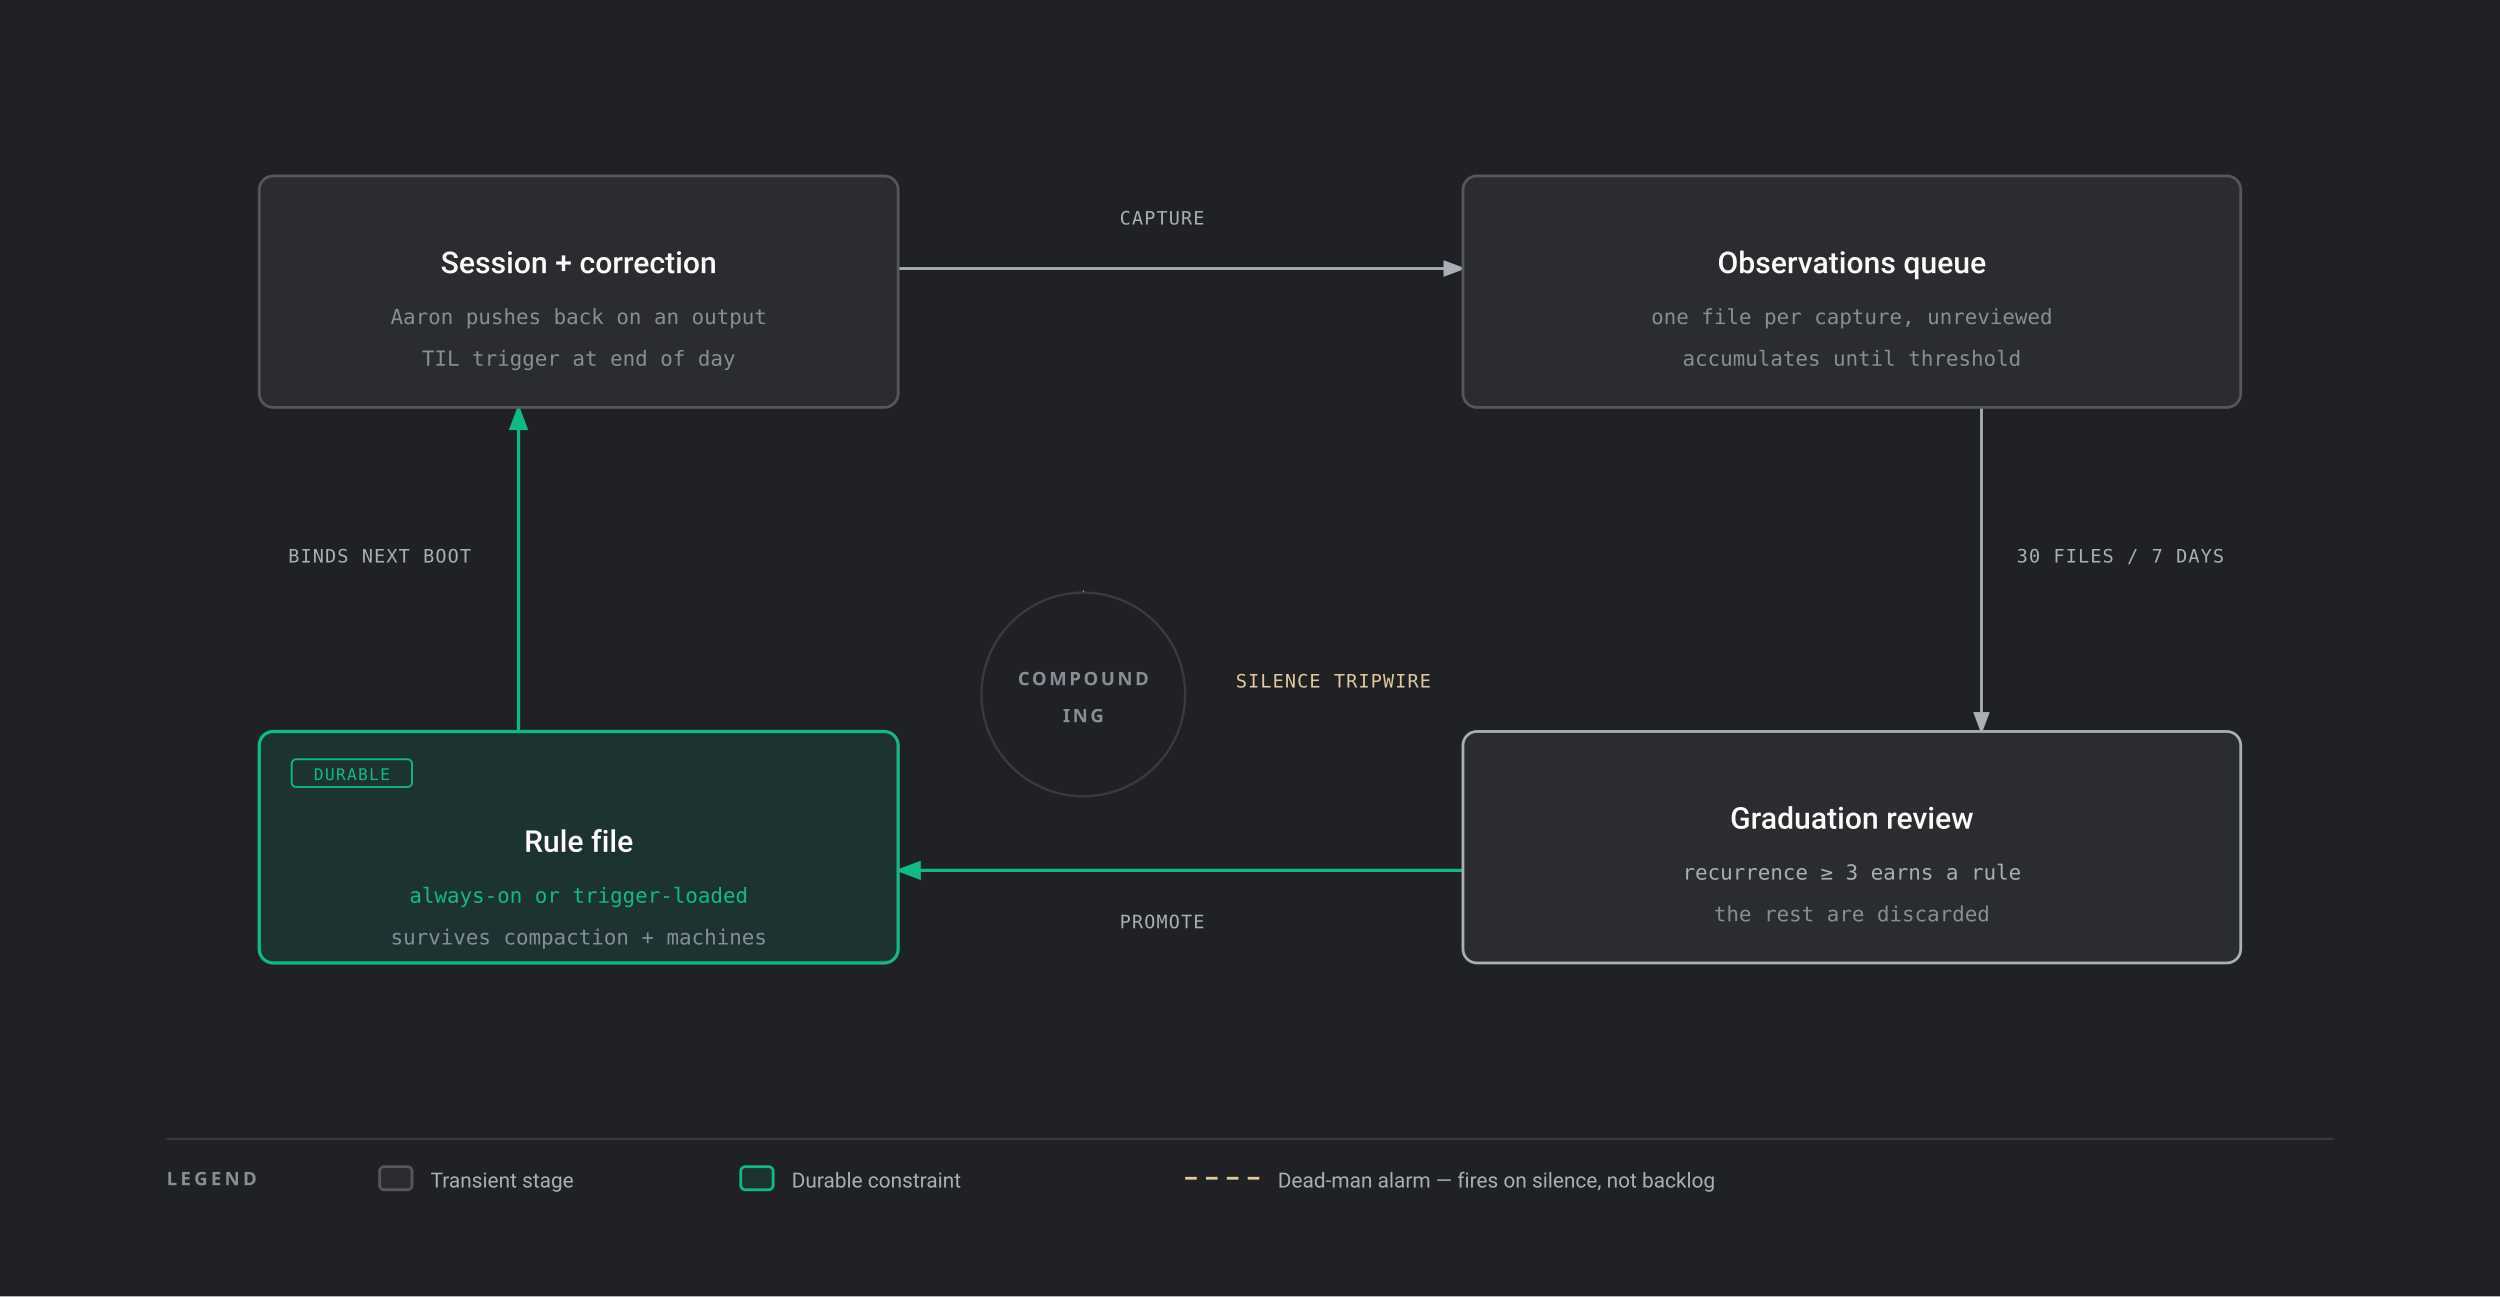
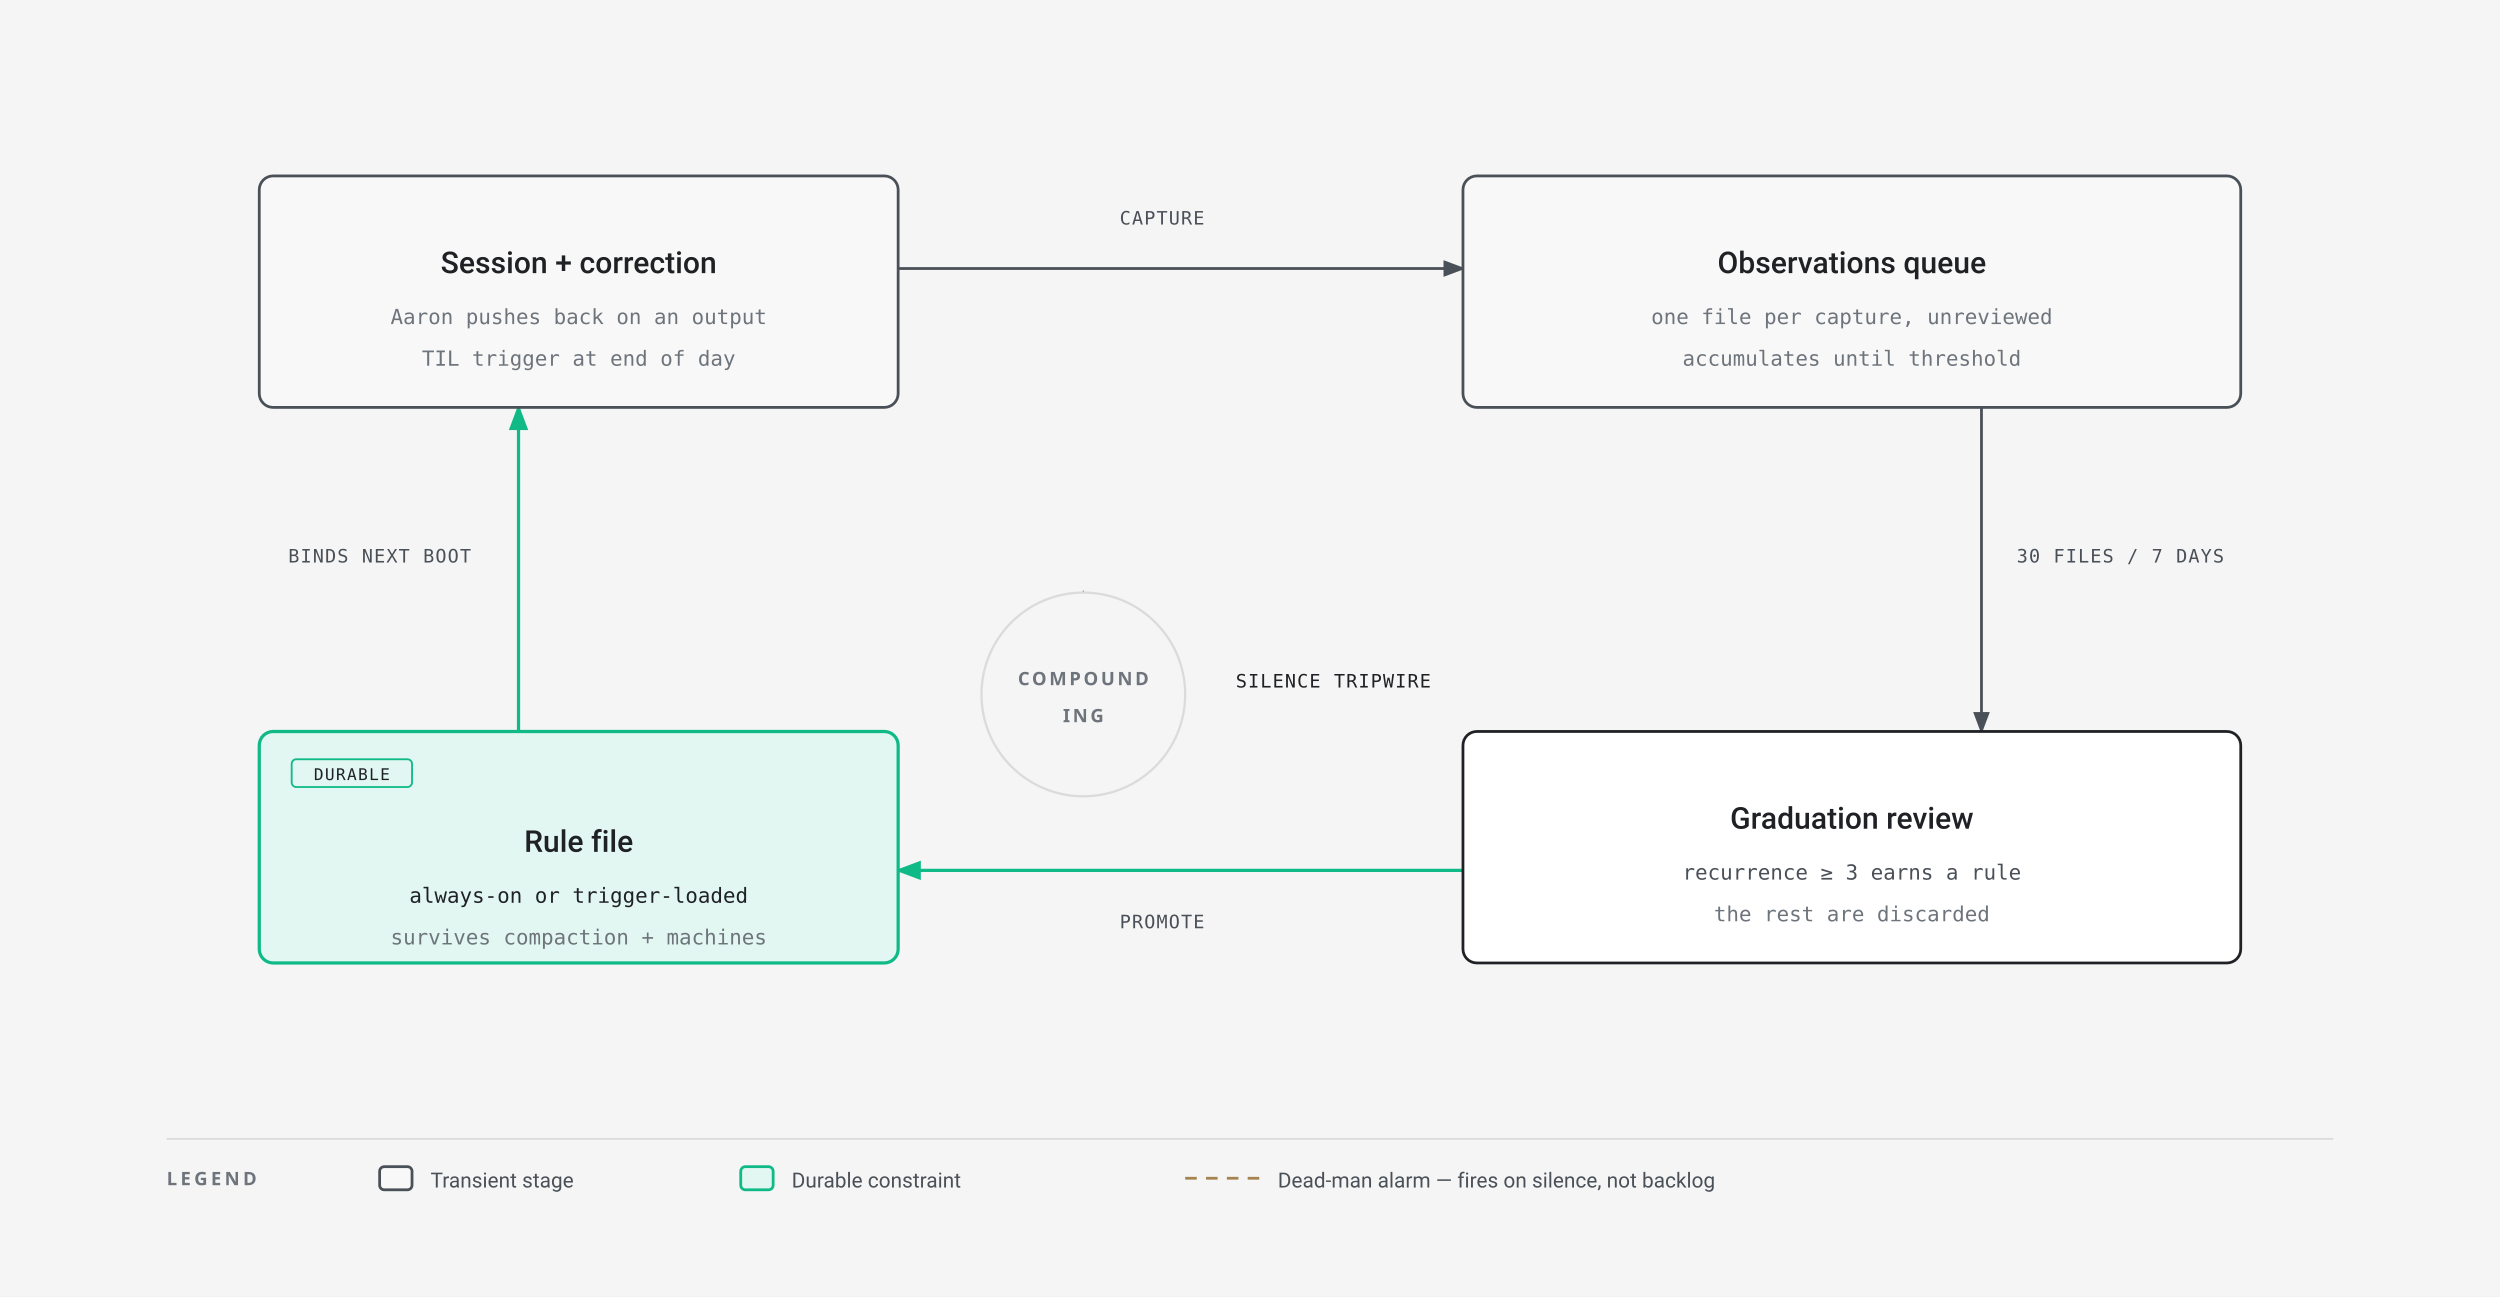
<svg xmlns="http://www.w3.org/2000/svg" viewBox="0 0 1080 560" role="img" aria-labelledby="loop-t loop-d">
  <defs>
    <marker id="a4" markerWidth="8" markerHeight="6" refX="7" refY="3" orient="auto">
      <polygon points="0 0, 8 3, 0 6" fill="#10BA87" />
    </marker>
    <marker id="n4" markerWidth="8" markerHeight="6" refX="7" refY="3" orient="auto">
-       <polygon points="0 0, 8 3, 0 6" fill="#A9AFB6" />
+       <polygon points="0 0, 8 3, 0 6" fill="#4A5058" />
    </marker>
    <marker id="s4" markerWidth="8" markerHeight="6" refX="7" refY="3" orient="auto">
-       <polygon points="0 0, 8 3, 0 6" fill="#E2C99E" />
+       <polygon points="0 0, 8 3, 0 6" fill="#A6834E" />
    </marker>
  </defs>
-   <rect width="100%" height="100%" fill="#1F2125" />
-   <path d="M 388 116 L 632 116" stroke="#A9AFB6" stroke-width="1.2" fill="none" marker-end="url(#n4)" />
-   <path d="M 856 176 L 856 316" stroke="#A9AFB6" stroke-width="1.2" fill="none" marker-end="url(#n4)" />
+   <rect width="100%" height="100%" fill="#F5F5F5" />
+   <path d="M 388 116 L 632 116" stroke="#4A5058" stroke-width="1.2" fill="none" marker-end="url(#n4)" />
+   <path d="M 856 176 L 856 316" stroke="#4A5058" stroke-width="1.2" fill="none" marker-end="url(#n4)" />
  <path d="M 632 376 L 388 376" stroke="#10BA87" stroke-width="1.4" fill="none" marker-end="url(#a4)" />
  <path d="M 224 316 L 224 176" stroke="#10BA87" stroke-width="1.4" fill="none" marker-end="url(#a4)" />
-   <path d="M 468 344 L 468 256" stroke="#E2C99E" stroke-width="1.2" stroke-dasharray="5,4" fill="none" marker-end="url(#s4)" />
-   <rect x="472" y="88" width="60" height="12" rx="2" fill="#1F2125" />
-   <text x="502" y="97" fill="#A9AFB6" font-size="8" font-family="'Roboto Mono',monospace" text-anchor="middle" letter-spacing=".06em">CAPTURE</text>
-   <rect x="872" y="234" width="88" height="12" rx="2" fill="#1F2125" />
-   <text x="916" y="243" fill="#A9AFB6" font-size="8" font-family="'Roboto Mono',monospace" text-anchor="middle" letter-spacing=".06em">30 FILES / 7 DAYS</text>
-   <rect x="472" y="392" width="60" height="12" rx="2" fill="#1F2125" />
-   <text x="502" y="401" fill="#A9AFB6" font-size="8" font-family="'Roboto Mono',monospace" text-anchor="middle" letter-spacing=".06em">PROMOTE</text>
-   <rect x="120" y="234" width="88" height="12" rx="2" fill="#1F2125" />
-   <text x="164" y="243" fill="#A9AFB6" font-size="8" font-family="'Roboto Mono',monospace" text-anchor="middle" letter-spacing=".06em">BINDS NEXT BOOT</text>
-   <rect x="524" y="288" width="104" height="12" rx="2" fill="#1F2125" />
-   <text x="576" y="297" fill="#E2C99E" font-size="8" font-family="'Roboto Mono',monospace" text-anchor="middle" letter-spacing=".06em">SILENCE TRIPWIRE</text>
-   <rect x="112" y="76" width="276" height="100" rx="6" fill="#2a2c30" stroke="#57575a" stroke-width="1.2" />
-   <text x="250" y="118" fill="#FEFAFA" font-size="13" font-weight="500" font-family="Roboto,sans-serif" text-anchor="middle">Session + correction</text>
-   <text x="250" y="140" fill="#878E96" font-size="9" font-family="'Roboto Mono',monospace" text-anchor="middle">Aaron pushes back on an output</text>
-   <text x="250" y="158" fill="#878E96" font-size="9" font-family="'Roboto Mono',monospace" text-anchor="middle">TIL trigger at end of day</text>
-   <rect x="632" y="76" width="336" height="100" rx="6" fill="#2a2c30" stroke="#57575a" stroke-width="1.2" />
-   <text x="800" y="118" fill="#FEFAFA" font-size="13" font-weight="500" font-family="Roboto,sans-serif" text-anchor="middle">Observations queue</text>
-   <text x="800" y="140" fill="#878E96" font-size="9" font-family="'Roboto Mono',monospace" text-anchor="middle">one file per capture, unreviewed</text>
-   <text x="800" y="158" fill="#878E96" font-size="9" font-family="'Roboto Mono',monospace" text-anchor="middle">accumulates until threshold</text>
-   <rect x="632" y="316" width="336" height="100" rx="6" fill="#2a2c30" stroke="#A9AFB6" stroke-width="1.2" />
-   <text x="800" y="358" fill="#FEFAFA" font-size="13" font-weight="500" font-family="Roboto,sans-serif" text-anchor="middle">Graduation review</text>
-   <text x="800" y="380" fill="#A9AFB6" font-size="9" font-family="'Roboto Mono',monospace" text-anchor="middle">recurrence ≥ 3 earns a rule</text>
-   <text x="800" y="398" fill="#878E96" font-size="9" font-family="'Roboto Mono',monospace" text-anchor="middle">the rest are discarded</text>
-   <rect x="112" y="316" width="276" height="100" rx="6" fill="#1d3331" stroke="#10BA87" stroke-width="1.4" />
+   <path d="M 468 344 L 468 256" stroke="#A6834E" stroke-width="1.2" stroke-dasharray="5,4" fill="none" marker-end="url(#s4)" />
+   <rect x="472" y="88" width="60" height="12" rx="2" fill="#F5F5F5" />
+   <text x="502" y="97" fill="#4A5058" font-size="8" font-family="'Roboto Mono',monospace" text-anchor="middle" letter-spacing=".06em">CAPTURE</text>
+   <rect x="872" y="234" width="88" height="12" rx="2" fill="#F5F5F5" />
+   <text x="916" y="243" fill="#4A5058" font-size="8" font-family="'Roboto Mono',monospace" text-anchor="middle" letter-spacing=".06em">30 FILES / 7 DAYS</text>
+   <rect x="472" y="392" width="60" height="12" rx="2" fill="#F5F5F5" />
+   <text x="502" y="401" fill="#4A5058" font-size="8" font-family="'Roboto Mono',monospace" text-anchor="middle" letter-spacing=".06em">PROMOTE</text>
+   <rect x="120" y="234" width="88" height="12" rx="2" fill="#F5F5F5" />
+   <text x="164" y="243" fill="#4A5058" font-size="8" font-family="'Roboto Mono',monospace" text-anchor="middle" letter-spacing=".06em">BINDS NEXT BOOT</text>
+   <rect x="524" y="288" width="104" height="12" rx="2" fill="#F5F5F5" />
+   <text x="576" y="297" fill="#1F2125" font-size="8" font-family="'Roboto Mono',monospace" text-anchor="middle" letter-spacing=".06em">SILENCE TRIPWIRE</text>
+   <rect x="112" y="76" width="276" height="100" rx="6" fill="#f8f8f8" stroke="#4a5058" stroke-width="1.2" />
+   <text x="250" y="118" fill="#1F2125" font-size="13" font-weight="500" font-family="Roboto,sans-serif" text-anchor="middle">Session + correction</text>
+   <text x="250" y="140" fill="#6E747C" font-size="9" font-family="'Roboto Mono',monospace" text-anchor="middle">Aaron pushes back on an output</text>
+   <text x="250" y="158" fill="#6E747C" font-size="9" font-family="'Roboto Mono',monospace" text-anchor="middle">TIL trigger at end of day</text>
+   <rect x="632" y="76" width="336" height="100" rx="6" fill="#f8f8f8" stroke="#4a5058" stroke-width="1.2" />
+   <text x="800" y="118" fill="#1F2125" font-size="13" font-weight="500" font-family="Roboto,sans-serif" text-anchor="middle">Observations queue</text>
+   <text x="800" y="140" fill="#6E747C" font-size="9" font-family="'Roboto Mono',monospace" text-anchor="middle">one file per capture, unreviewed</text>
+   <text x="800" y="158" fill="#6E747C" font-size="9" font-family="'Roboto Mono',monospace" text-anchor="middle">accumulates until threshold</text>
+   <rect x="632" y="316" width="336" height="100" rx="6" fill="#ffffff" stroke="#1F2125" stroke-width="1.2" />
+   <text x="800" y="358" fill="#1F2125" font-size="13" font-weight="500" font-family="Roboto,sans-serif" text-anchor="middle">Graduation review</text>
+   <text x="800" y="380" fill="#4A5058" font-size="9" font-family="'Roboto Mono',monospace" text-anchor="middle">recurrence ≥ 3 earns a rule</text>
+   <text x="800" y="398" fill="#6E747C" font-size="9" font-family="'Roboto Mono',monospace" text-anchor="middle">the rest are discarded</text>
+   <rect x="112" y="316" width="276" height="100" rx="6" fill="#e2f7f1" stroke="#10BA87" stroke-width="1.4" />
  <rect x="126" y="328" width="52" height="12" rx="2" fill="transparent" stroke="#10BA87" stroke-width=".8" />
-   <text x="152" y="337" fill="#10BA87" font-size="7" font-family="'Roboto Mono',monospace" text-anchor="middle" letter-spacing=".08em">DURABLE</text>
-   <text x="250" y="368" fill="#FEFAFA" font-size="13" font-weight="500" font-family="Roboto,sans-serif" text-anchor="middle">Rule file</text>
-   <text x="250" y="390" fill="#10BA87" font-size="9" font-family="'Roboto Mono',monospace" text-anchor="middle">always-on or trigger-loaded</text>
-   <text x="250" y="408" fill="#878E96" font-size="9" font-family="'Roboto Mono',monospace" text-anchor="middle">survives compaction + machines</text>
-   <rect x="424" y="256" width="88" height="88" rx="44" fill="#1F2125" stroke="#3a3b3f" stroke-width="1" />
-   <text x="468" y="296" fill="#878E96" font-size="8" font-family="Montserrat,sans-serif" font-weight="600" text-anchor="middle" letter-spacing=".14em">COMPOUND</text>
-   <text x="468" y="312" fill="#878E96" font-size="8" font-family="Montserrat,sans-serif" font-weight="600" text-anchor="middle" letter-spacing=".14em">ING</text>
-   <line x1="72" y1="492" x2="1008" y2="492" stroke="#3a3b3f" stroke-width=".8" />
-   <text x="72" y="512" fill="#878E96" font-size="8" font-family="Montserrat,sans-serif" font-weight="600" letter-spacing=".18em">LEGEND</text>
-   <rect x="164" y="504" width="14" height="10" rx="2" fill="#2a2c30" stroke="#57575a" stroke-width="1.2" />
-   <text x="186" y="513" fill="#A9AFB6" font-size="9" font-family="Roboto,sans-serif">Transient stage</text>
-   <rect x="320" y="504" width="14" height="10" rx="2" fill="#1d3331" stroke="#10BA87" stroke-width="1.2" />
-   <text x="342" y="513" fill="#A9AFB6" font-size="9" font-family="Roboto,sans-serif">Durable constraint</text>
-   <line x1="512" y1="509" x2="544" y2="509" stroke="#E2C99E" stroke-width="1.2" stroke-dasharray="5,4" />
-   <text x="552" y="513" fill="#A9AFB6" font-size="9" font-family="Roboto,sans-serif">Dead-man alarm — fires on silence, not backlog</text>
+   <text x="152" y="337" fill="#1F2125" font-size="7" font-family="'Roboto Mono',monospace" text-anchor="middle" letter-spacing=".08em">DURABLE</text>
+   <text x="250" y="368" fill="#1F2125" font-size="13" font-weight="500" font-family="Roboto,sans-serif" text-anchor="middle">Rule file</text>
+   <text x="250" y="390" fill="#1F2125" font-size="9" font-family="'Roboto Mono',monospace" text-anchor="middle">always-on or trigger-loaded</text>
+   <text x="250" y="408" fill="#6E747C" font-size="9" font-family="'Roboto Mono',monospace" text-anchor="middle">survives compaction + machines</text>
+   <rect x="424" y="256" width="88" height="88" rx="44" fill="#F5F5F5" stroke="#dddadb" stroke-width="1" />
+   <text x="468" y="296" fill="#6E747C" font-size="8" font-family="Montserrat,sans-serif" font-weight="600" text-anchor="middle" letter-spacing=".14em">COMPOUND</text>
+   <text x="468" y="312" fill="#6E747C" font-size="8" font-family="Montserrat,sans-serif" font-weight="600" text-anchor="middle" letter-spacing=".14em">ING</text>
+   <line x1="72" y1="492" x2="1008" y2="492" stroke="#dddadb" stroke-width=".8" />
+   <text x="72" y="512" fill="#6E747C" font-size="8" font-family="Montserrat,sans-serif" font-weight="600" letter-spacing=".18em">LEGEND</text>
+   <rect x="164" y="504" width="14" height="10" rx="2" fill="#f8f8f8" stroke="#4a5058" stroke-width="1.2" />
+   <text x="186" y="513" fill="#4A5058" font-size="9" font-family="Roboto,sans-serif">Transient stage</text>
+   <rect x="320" y="504" width="14" height="10" rx="2" fill="#e2f7f1" stroke="#10BA87" stroke-width="1.2" />
+   <text x="342" y="513" fill="#4A5058" font-size="9" font-family="Roboto,sans-serif">Durable constraint</text>
+   <line x1="512" y1="509" x2="544" y2="509" stroke="#A6834E" stroke-width="1.2" stroke-dasharray="5,4" />
+   <text x="552" y="513" fill="#4A5058" font-size="9" font-family="Roboto,sans-serif">Dead-man alarm — fires on silence, not backlog</text>
</svg>
